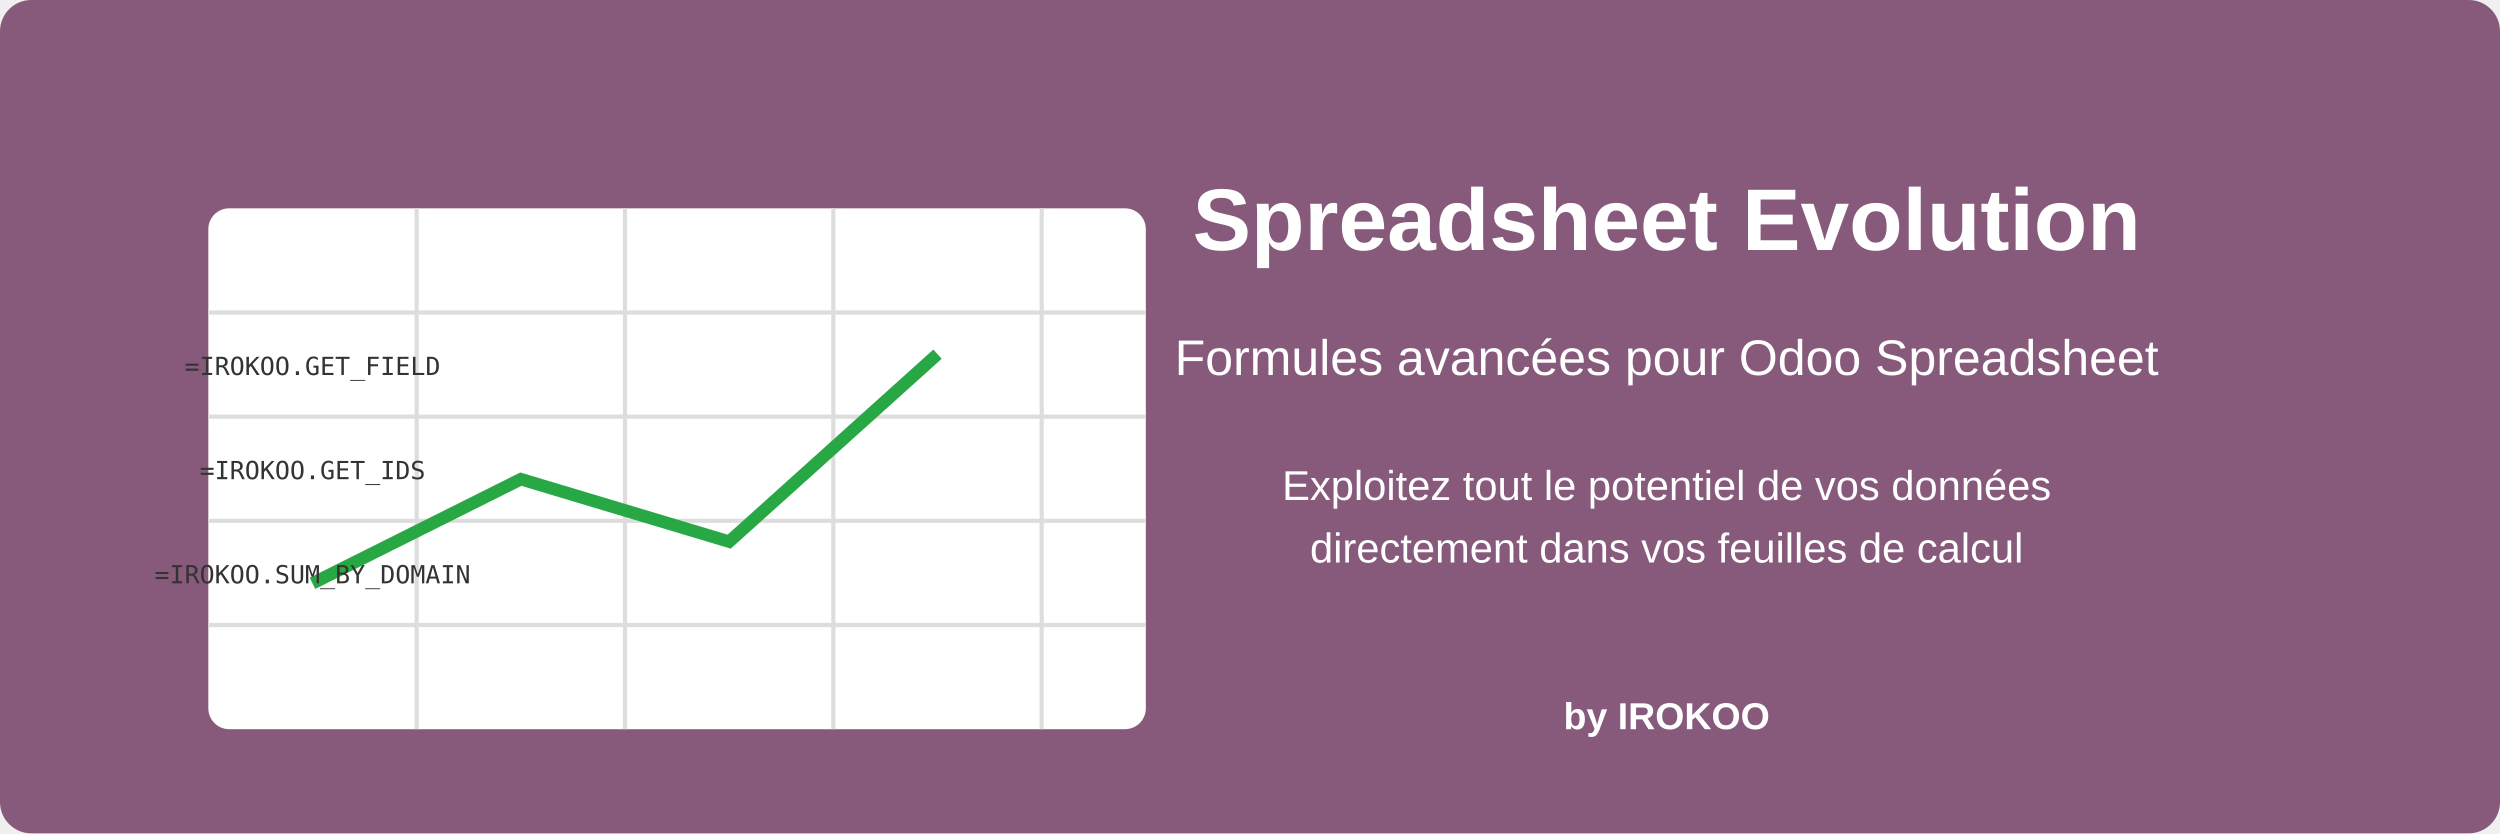
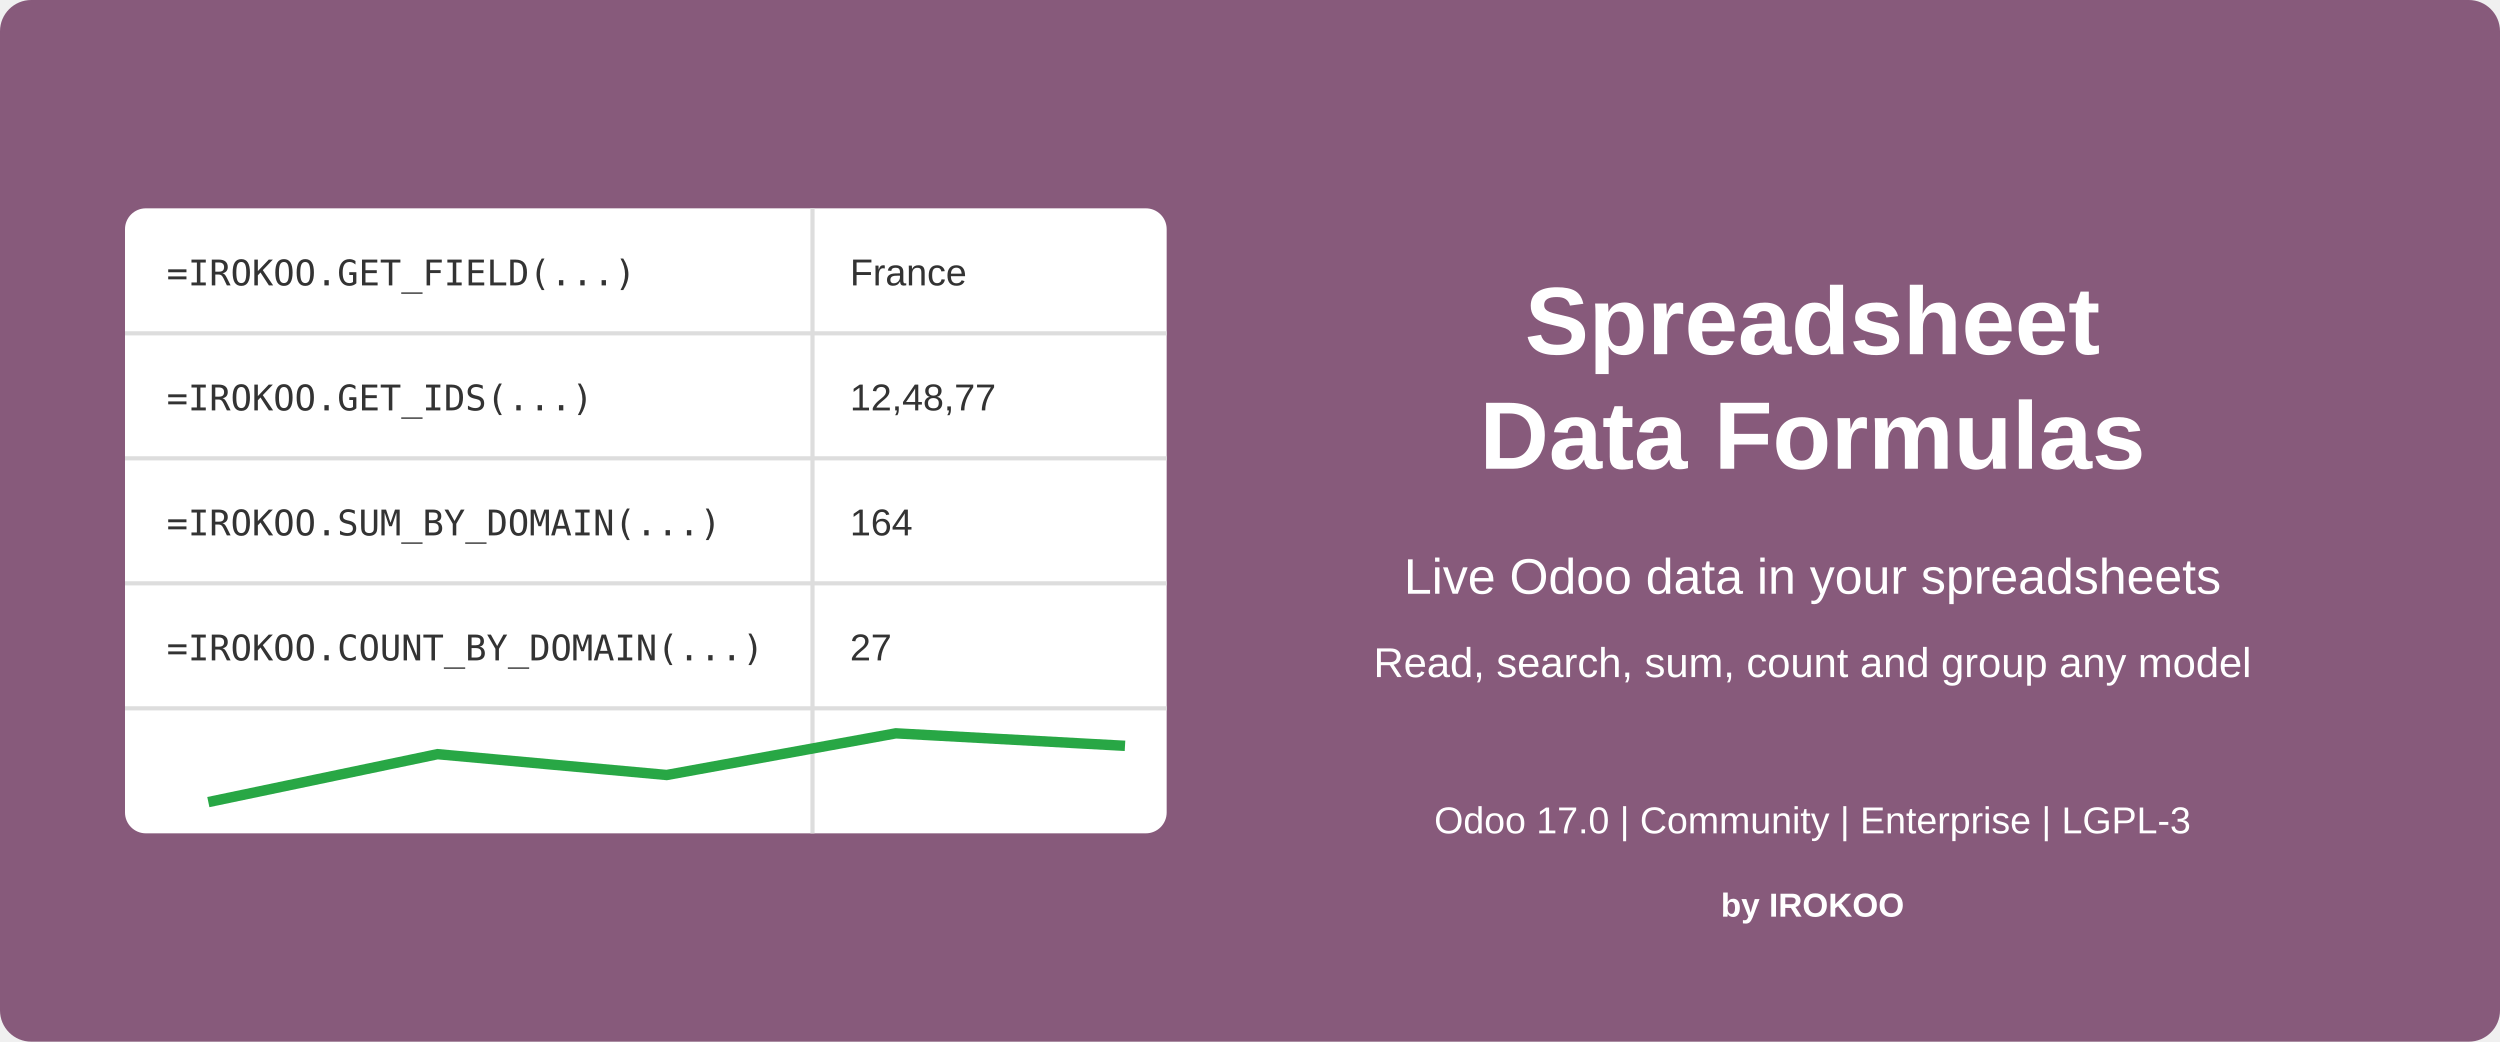
- <svg xmlns="http://www.w3.org/2000/svg" width="1200" height="400" viewBox="0 0 1200 400">
-   <rect width="1200" height="400" fill="#875A7B" rx="15" ry="15" />
-   <g transform="translate(50, 50)">
-     <rect x="50" y="50" width="450" height="250" fill="white" rx="10" ry="10" />
-     <line x1="50" y1="100" x2="500" y2="100" stroke="#ddd" stroke-width="2" />
-     <line x1="50" y1="150" x2="500" y2="150" stroke="#ddd" stroke-width="2" />
-     <line x1="50" y1="200" x2="500" y2="200" stroke="#ddd" stroke-width="2" />
-     <line x1="50" y1="250" x2="500" y2="250" stroke="#ddd" stroke-width="2" />
-     <line x1="150" y1="50" x2="150" y2="300" stroke="#ddd" stroke-width="2" />
-     <line x1="250" y1="50" x2="250" y2="300" stroke="#ddd" stroke-width="2" />
-     <line x1="350" y1="50" x2="350" y2="300" stroke="#ddd" stroke-width="2" />
-     <line x1="450" y1="50" x2="450" y2="300" stroke="#ddd" stroke-width="2" />
-     <polyline points="100,230 200,180 300,210 400,120" stroke="#28a745" stroke-width="6" fill="none" />
-     <text x="100" y="130" font-family="Monaco, monospace" font-size="12" text-anchor="middle" fill="#333">=IROKOO.GET_FIELD</text>
-     <text x="100" y="180" font-family="Monaco, monospace" font-size="12" text-anchor="middle" fill="#333">=IROKOO.GET_IDS</text>
-     <text x="100" y="230" font-family="Monaco, monospace" font-size="12" text-anchor="middle" fill="#333">=IROKOO.SUM_BY_DOMAIN</text>
+ <svg xmlns="http://www.w3.org/2000/svg" width="1200" height="500" viewBox="0 0 1200 500">
+   <rect width="1200" height="500" fill="#875A7B" rx="15" ry="15" />
+   <g transform="translate(40, 100)">
+     <rect x="20" y="0" width="500" height="300" fill="white" rx="10" ry="10" />
+     <line x1="20" y1="60" x2="520" y2="60" stroke="#ddd" stroke-width="2" />
+     <line x1="20" y1="120" x2="520" y2="120" stroke="#ddd" stroke-width="2" />
+     <line x1="20" y1="180" x2="520" y2="180" stroke="#ddd" stroke-width="2" />
+     <line x1="20" y1="240" x2="520" y2="240" stroke="#ddd" stroke-width="2" />
+     <line x1="350" y1="0" x2="350" y2="300" stroke="#ddd" stroke-width="2" />
+     <text x="40" y="37" font-family="Monaco, monospace" font-size="17" fill="#333">=IROKOO.GET_FIELD(...)</text>
+     <text x="368" y="37" font-family="Arial, sans-serif" font-size="18" fill="#333">France</text>
+     <text x="40" y="97" font-family="Monaco, monospace" font-size="17" fill="#333">=IROKOO.GET_IDS(...)</text>
+     <text x="368" y="97" font-family="Arial, sans-serif" font-size="18" fill="#333">12,48,77</text>
+     <text x="40" y="157" font-family="Monaco, monospace" font-size="17" fill="#333">=IROKOO.SUM_BY_DOMAIN(...)</text>
+     <text x="368" y="157" font-family="Arial, sans-serif" font-size="18" fill="#333">164</text>
+     <text x="40" y="217" font-family="Monaco, monospace" font-size="17" fill="#333">=IROKOO.COUNT_BY_DOMAIN(...)</text>
+     <text x="368" y="217" font-family="Arial, sans-serif" font-size="18" fill="#333">27</text>
+     <polyline points="60,285 170,262 280,272 390,252 500,258" stroke="#28a745" stroke-width="5" fill="none" />
  </g>
-   <text x="800" y="120" font-family="Arial, sans-serif" font-size="42" font-weight="bold" text-anchor="middle" fill="white">Spreadsheet Evolution</text>
-   <text x="800" y="180" font-family="Arial, sans-serif" font-size="24" text-anchor="middle" fill="white">Formules avancées pour Odoo Spreadsheet</text>
-   <text x="800" y="240" font-family="Arial, sans-serif" font-size="20" text-anchor="middle" fill="white">Exploitez tout le potentiel de vos données</text>
-   <text x="800" y="270" font-family="Arial, sans-serif" font-size="20" text-anchor="middle" fill="white">directement dans vos feuilles de calcul</text>
-   <text x="800" y="350" font-family="Arial, sans-serif" font-size="18" font-weight="bold" text-anchor="middle" fill="white">by IROKOO</text>
+   <text x="870" y="170" font-family="Arial, sans-serif" font-size="46" font-weight="bold" text-anchor="middle" fill="white">Spreadsheet</text>
+   <text x="870" y="225" font-family="Arial, sans-serif" font-size="46" font-weight="bold" text-anchor="middle" fill="white">Data Formulas</text>
+   <text x="870" y="285" font-family="Arial, sans-serif" font-size="24" text-anchor="middle" fill="white">Live Odoo data in your spreadsheets</text>
+   <text x="870" y="325" font-family="Arial, sans-serif" font-size="20" text-anchor="middle" fill="white">Read, search, sum, count and group any model</text>
+   <text x="870" y="400" font-family="Arial, sans-serif" font-size="18" text-anchor="middle" fill="white">Odoo 17.0  |  Community  |  Enterprise  |  LGPL-3</text>
+   <text x="870" y="440" font-family="Arial, sans-serif" font-size="16" font-weight="bold" text-anchor="middle" fill="white">by IROKOO</text>
</svg>
